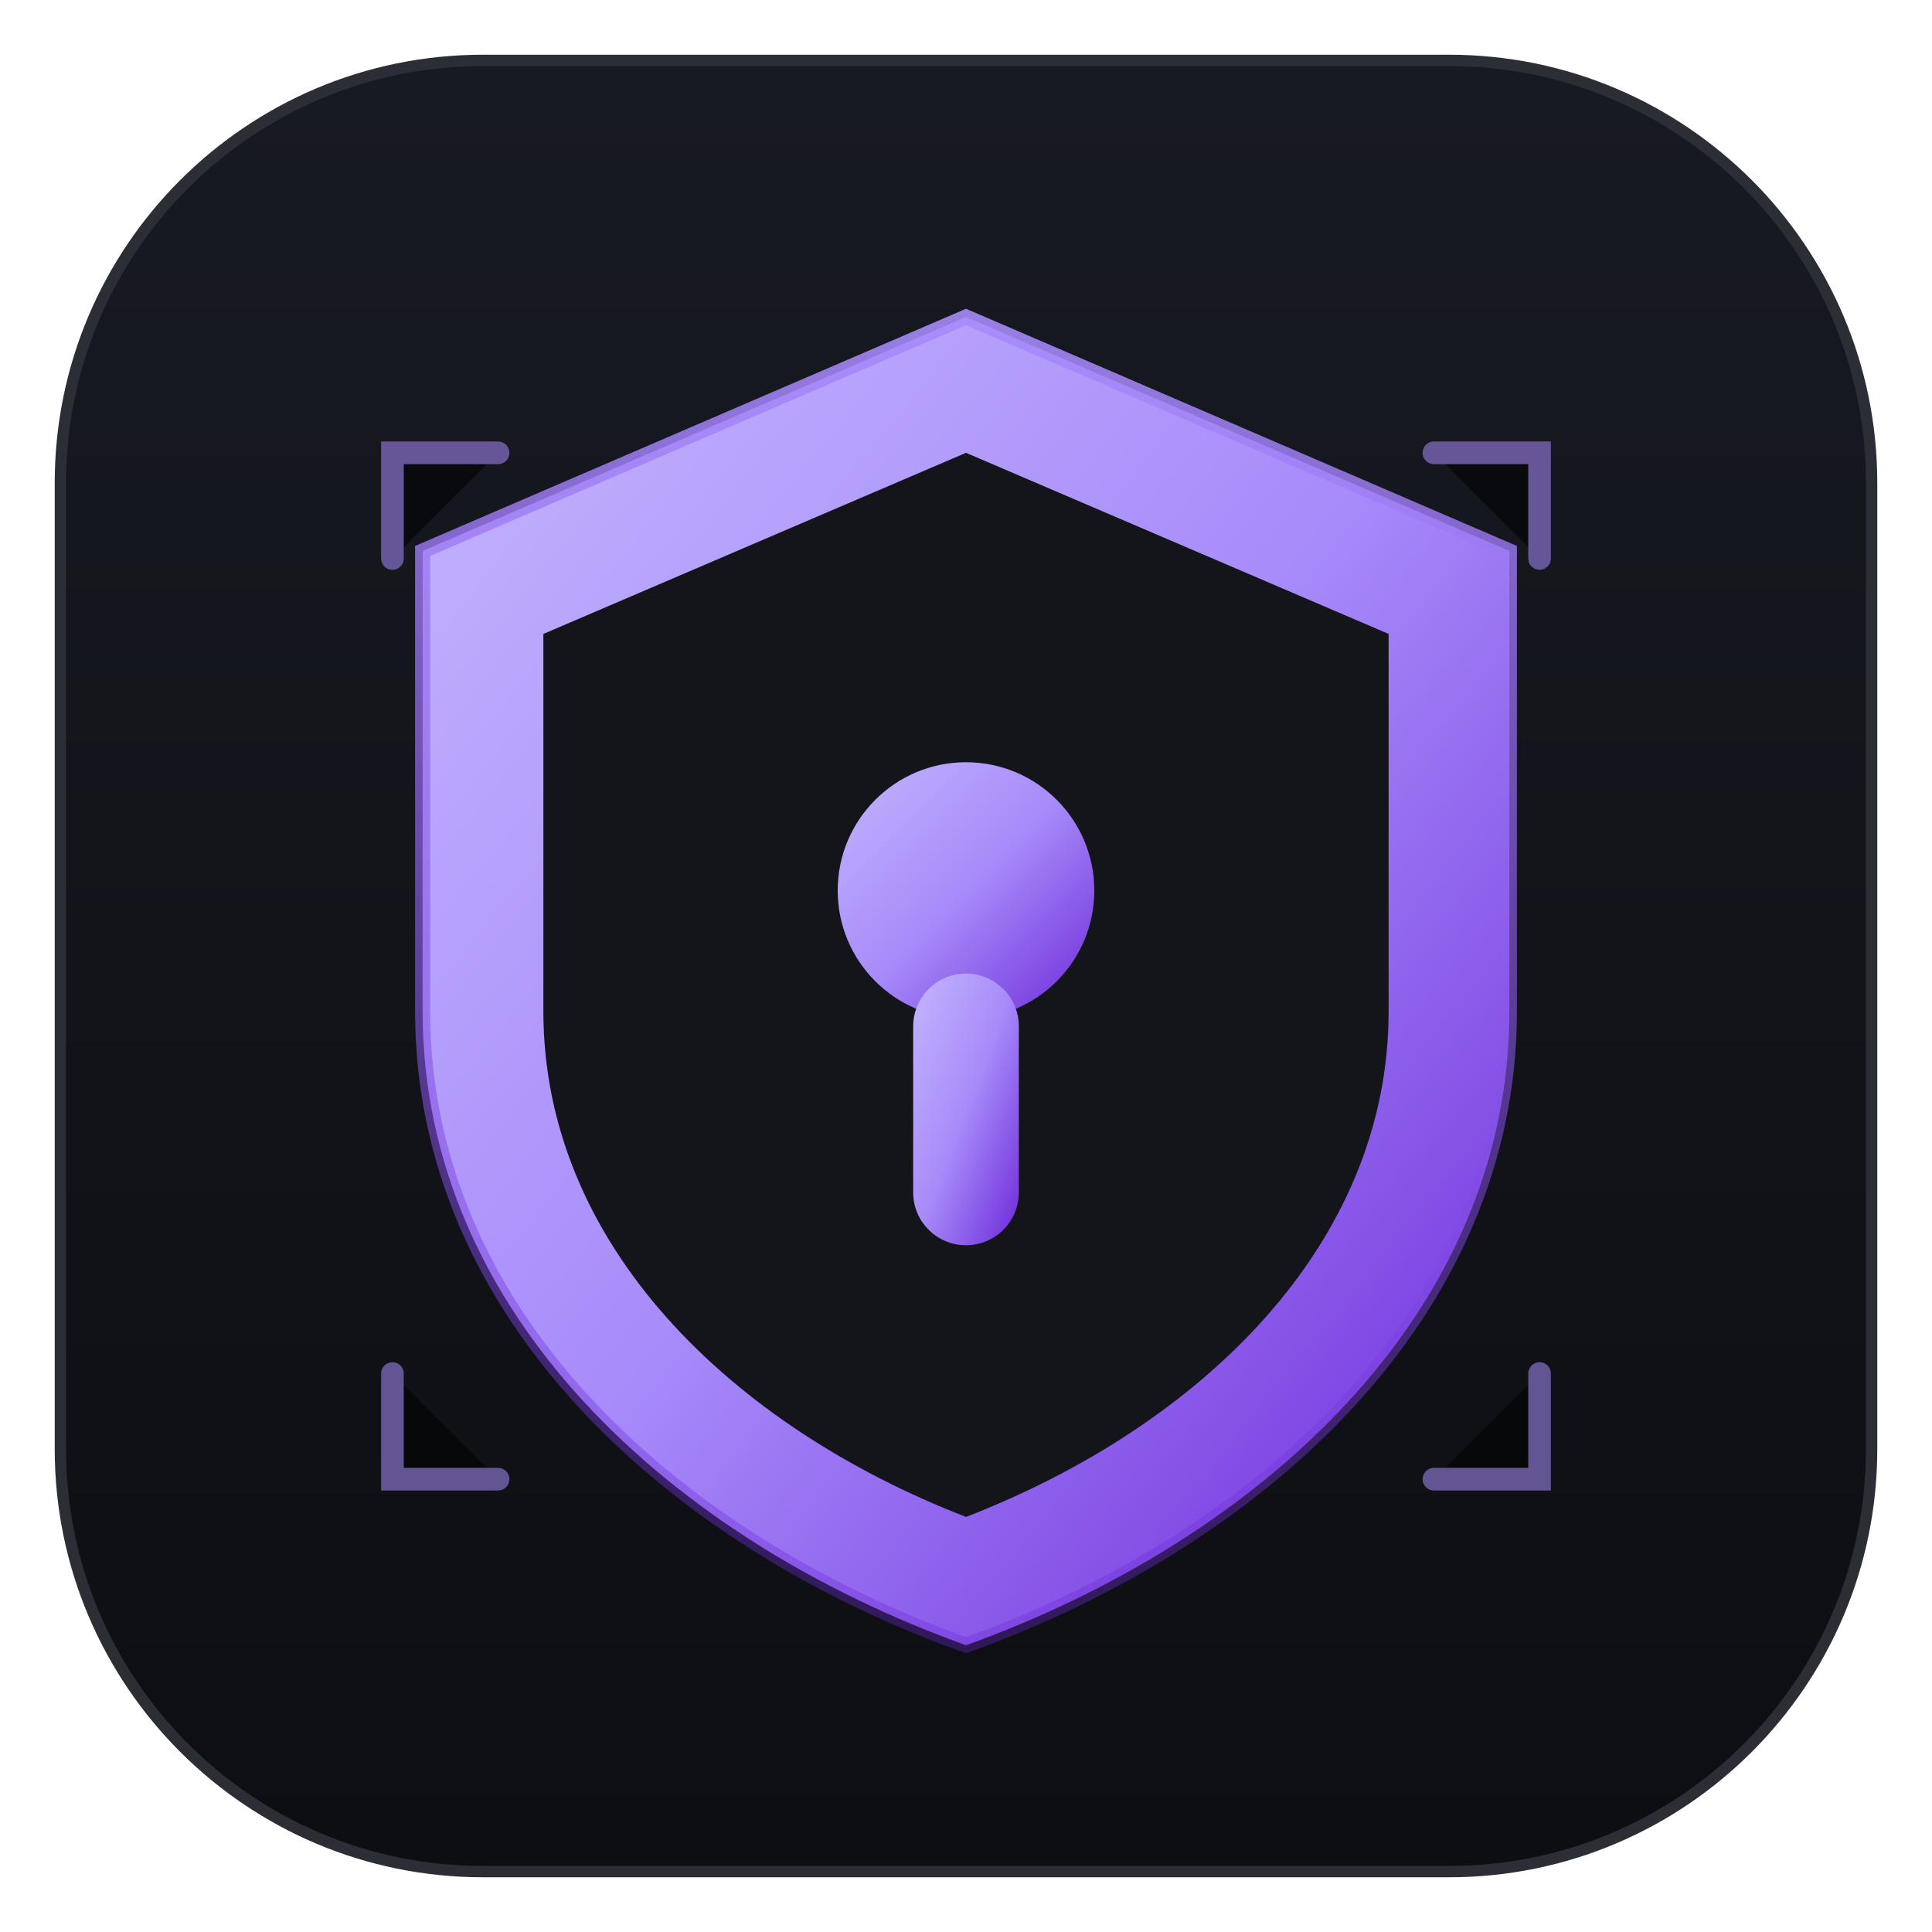
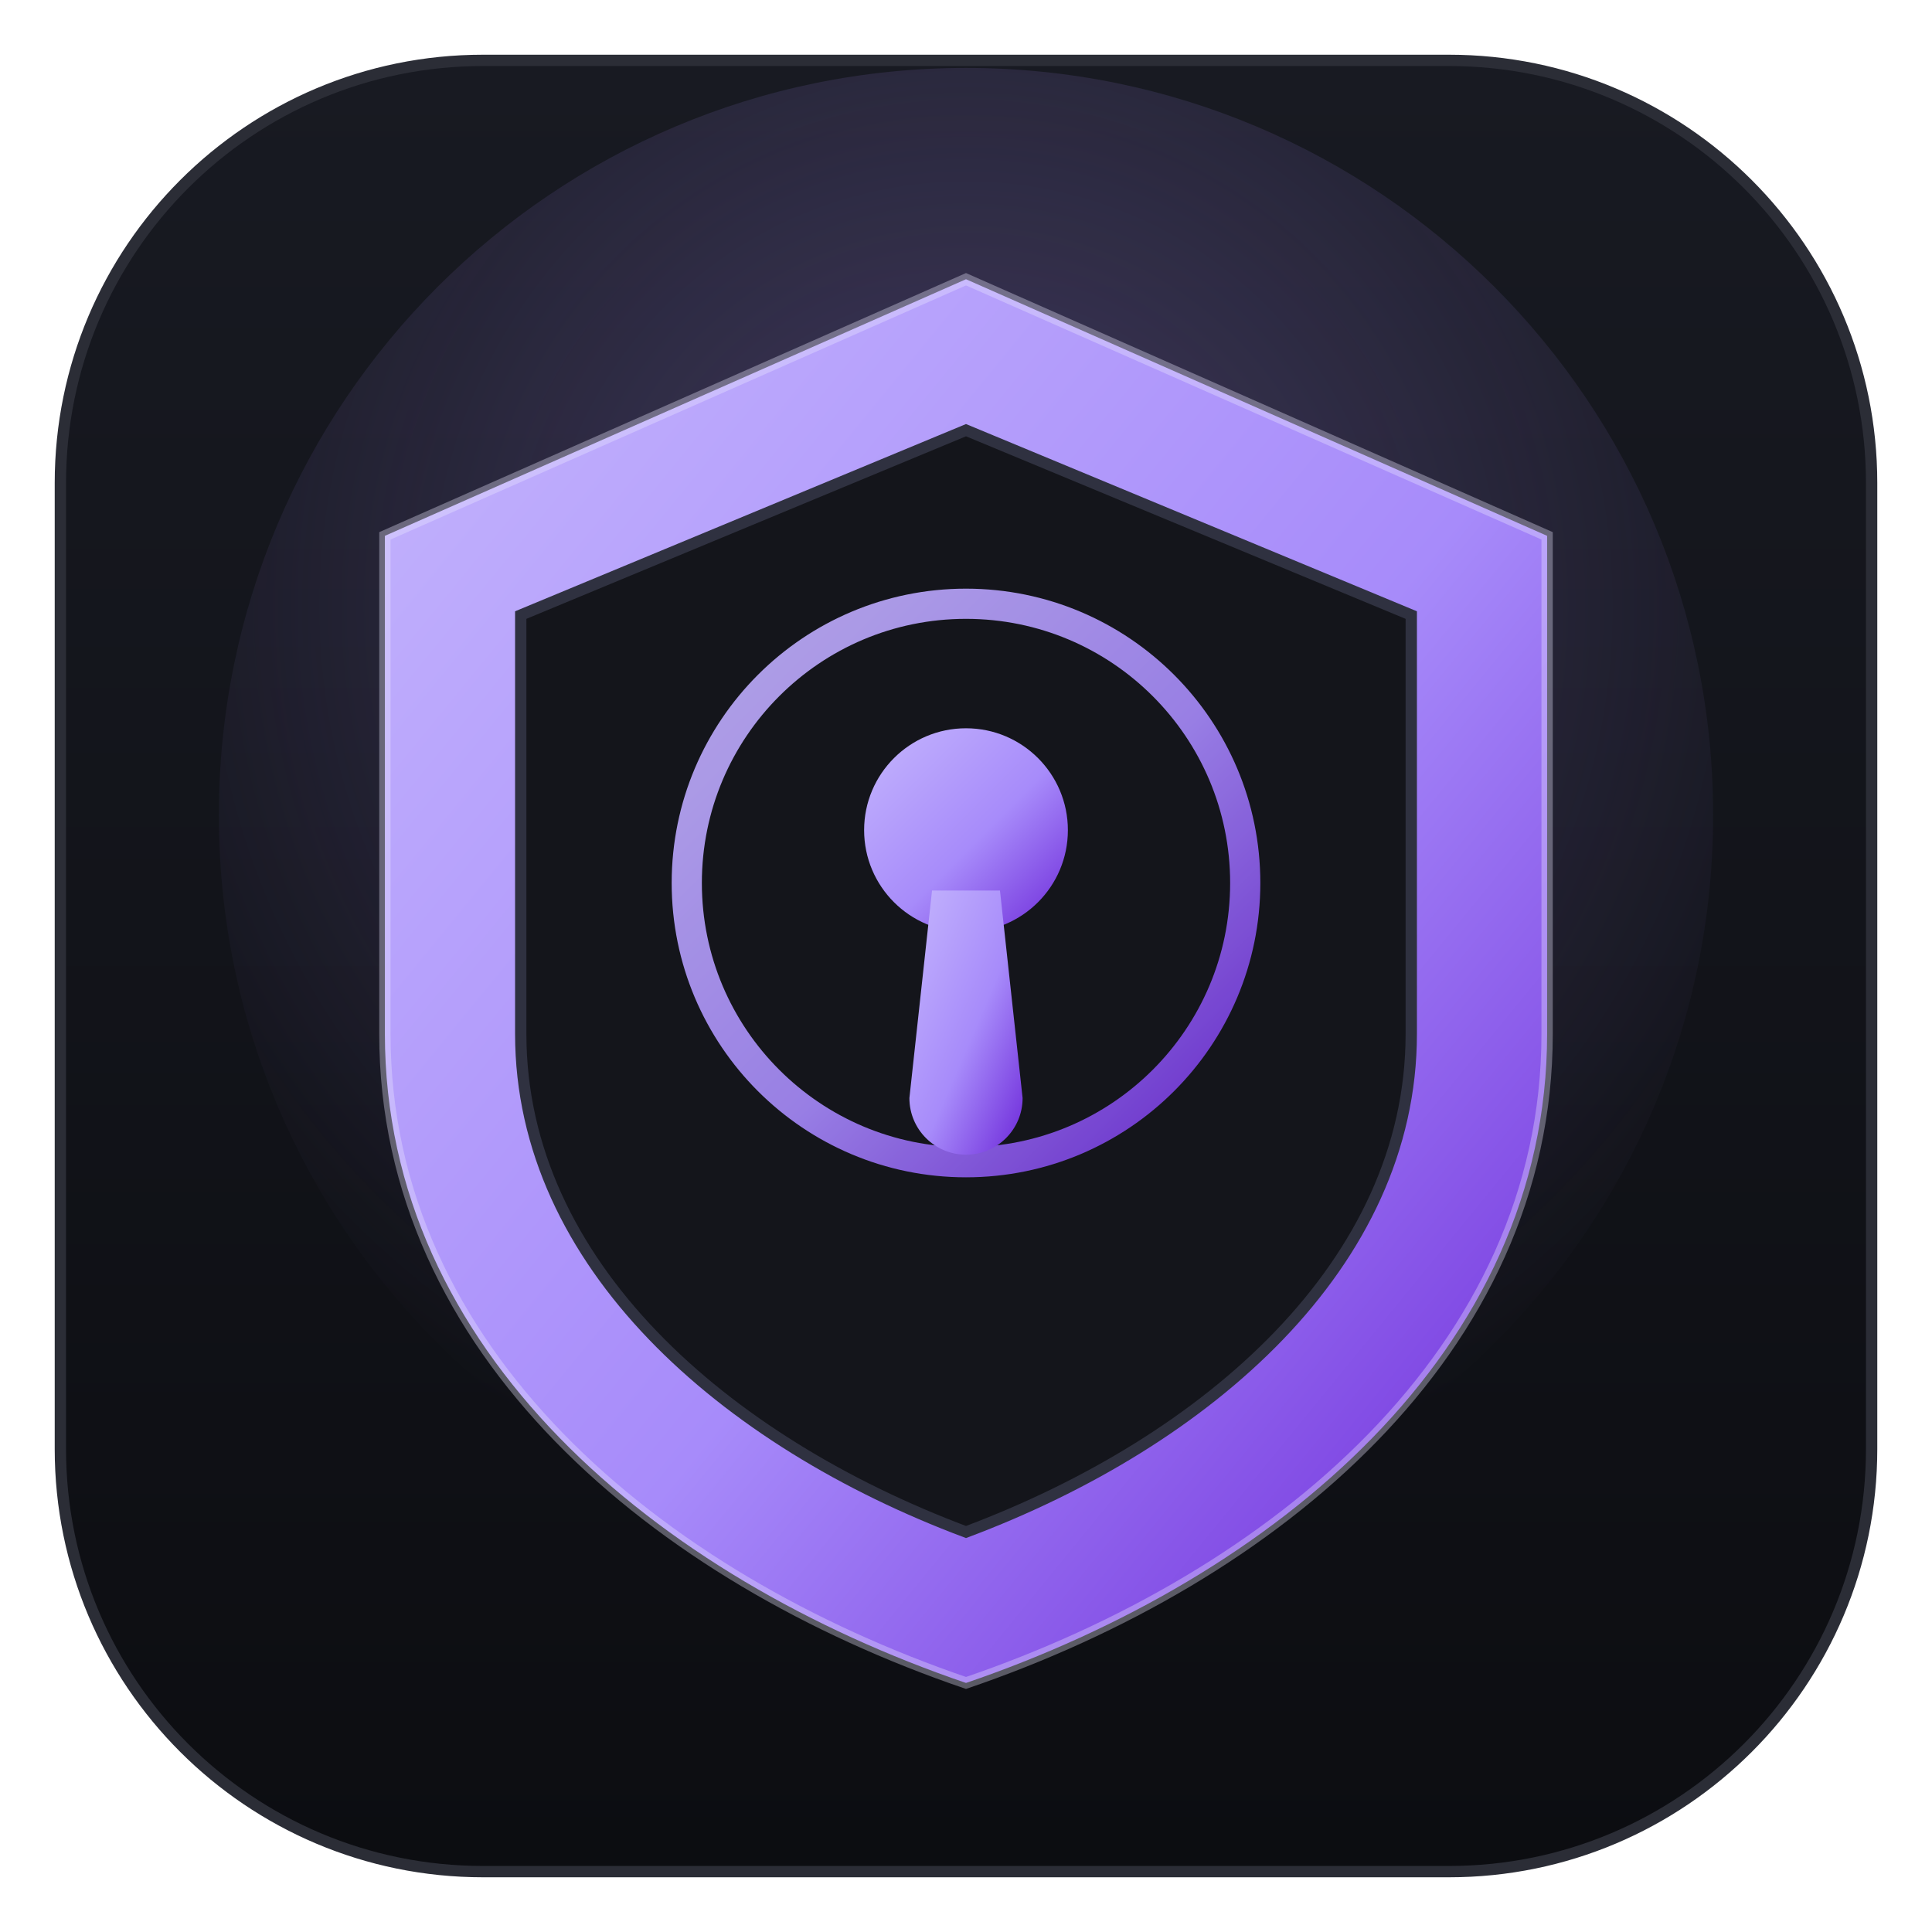
<svg xmlns="http://www.w3.org/2000/svg" width="512" height="512" viewBox="0 0 512 512" role="img" aria-label="Enclave logo">
  <defs>
    <linearGradient id="bg" x1="0" y1="0" x2="0" y2="1">
      <stop offset="0" stop-color="#181a22" />
-       <stop offset="1" stop-color="#0d0e12" />
+       <stop offset="1" stop-color="#0c0d11" />
    </linearGradient>
    <linearGradient id="accent" x1="0" y1="0" x2="1" y2="1">
      <stop offset="0" stop-color="#c4b5fd" />
-       <stop offset="0.5" stop-color="#a78bfa" />
+       <stop offset="0.55" stop-color="#a78bfa" />
      <stop offset="1" stop-color="#6d28d9" />
    </linearGradient>
-     <linearGradient id="edge" x1="0" y1="0" x2="0" y2="1">
-       <stop offset="0" stop-color="#a78bfa" stop-opacity="0.9" />
-       <stop offset="1" stop-color="#6d28d9" stop-opacity="0.35" />
-     </linearGradient>
+     <radialGradient id="glow" cx="50%" cy="36%" r="62%">
+       <stop offset="0" stop-color="#a78bfa" stop-opacity="0.30" />
+       <stop offset="1" stop-color="#a78bfa" stop-opacity="0" />
+     </radialGradient>
  </defs>
  <rect x="16" y="16" width="480" height="480" rx="112" fill="url(#bg)" />
-   <rect x="16" y="16" width="480" height="480" rx="112" fill="none" stroke="#2c2e36" stroke-width="3" />
-   <path d="M256 84 L400 146 V268 C400 348 334 408 256 436 C178 408 112 348 112 268 V146 Z" fill="url(#accent)" />
-   <path d="M256 84 L400 146 V268 C400 348 334 408 256 436 C178 408 112 348 112 268 V146 Z" fill="none" stroke="url(#edge)" stroke-width="4" />
-   <path d="M256 120 L368 168 V268 C368 330 318 378 256 402 C194 378 144 330 144 268 V168 Z" fill="#14151b" />
-   <circle cx="256" cy="236" r="34" fill="url(#accent)" />
-   <rect x="242" y="258" width="28" height="72" rx="14" fill="url(#accent)" />
-   <g stroke="#a78bfa" stroke-width="6" stroke-linecap="round" opacity="0.55">
-     <path d="M104 148 V120 H132" />
-     <path d="M380 120 H408 V148" />
-     <path d="M408 364 V392 H380" />
-     <path d="M132 392 H104 V364" />
-   </g>
+   <rect x="16" y="16" width="480" height="480" rx="112" fill="none" stroke="#2b2d36" stroke-width="3" />
+   <circle cx="256" cy="216" r="198" fill="url(#glow)" />
+   <path d="M256 74 L410 142 V274 C410 358 338 418 256 446 C174 418 102 358 102 274 V142 Z" fill="url(#accent)" />
+   <path d="M256 74 L410 142 V274 C410 358 338 418 256 446 C174 418 102 358 102 274 V142 Z" fill="none" stroke="#ece7ff" stroke-opacity="0.35" stroke-width="3" />
+   <path d="M256 114 L374 163 V274 C374 335 320 382 256 406 C192 382 138 335 138 274 V163 Z" fill="#14151b" />
+   <path d="M256 114 L374 163 V274 C374 335 320 382 256 406 C192 382 138 335 138 274 V163 Z" fill="none" stroke="#2f3140" stroke-width="3" />
+   <circle cx="256" cy="234" r="74" fill="none" stroke="url(#accent)" stroke-width="8" opacity="0.9" />
+   <circle cx="256" cy="220" r="27" fill="url(#accent)" />
+   <path d="M247 236 h18 l6 55 a15 15 0 0 1 -30 0 z" fill="url(#accent)" />
</svg>
